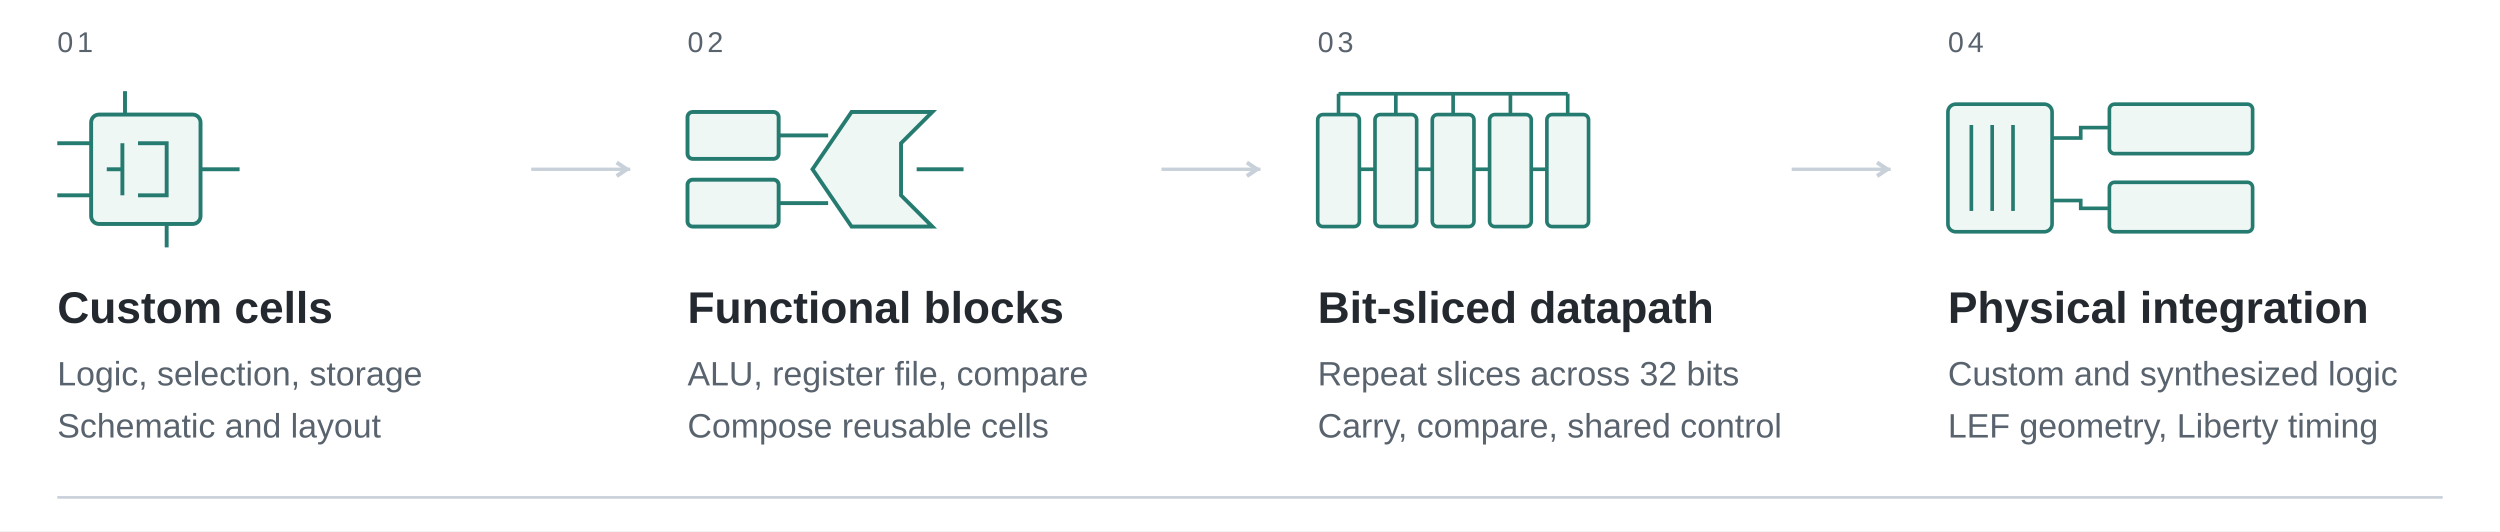
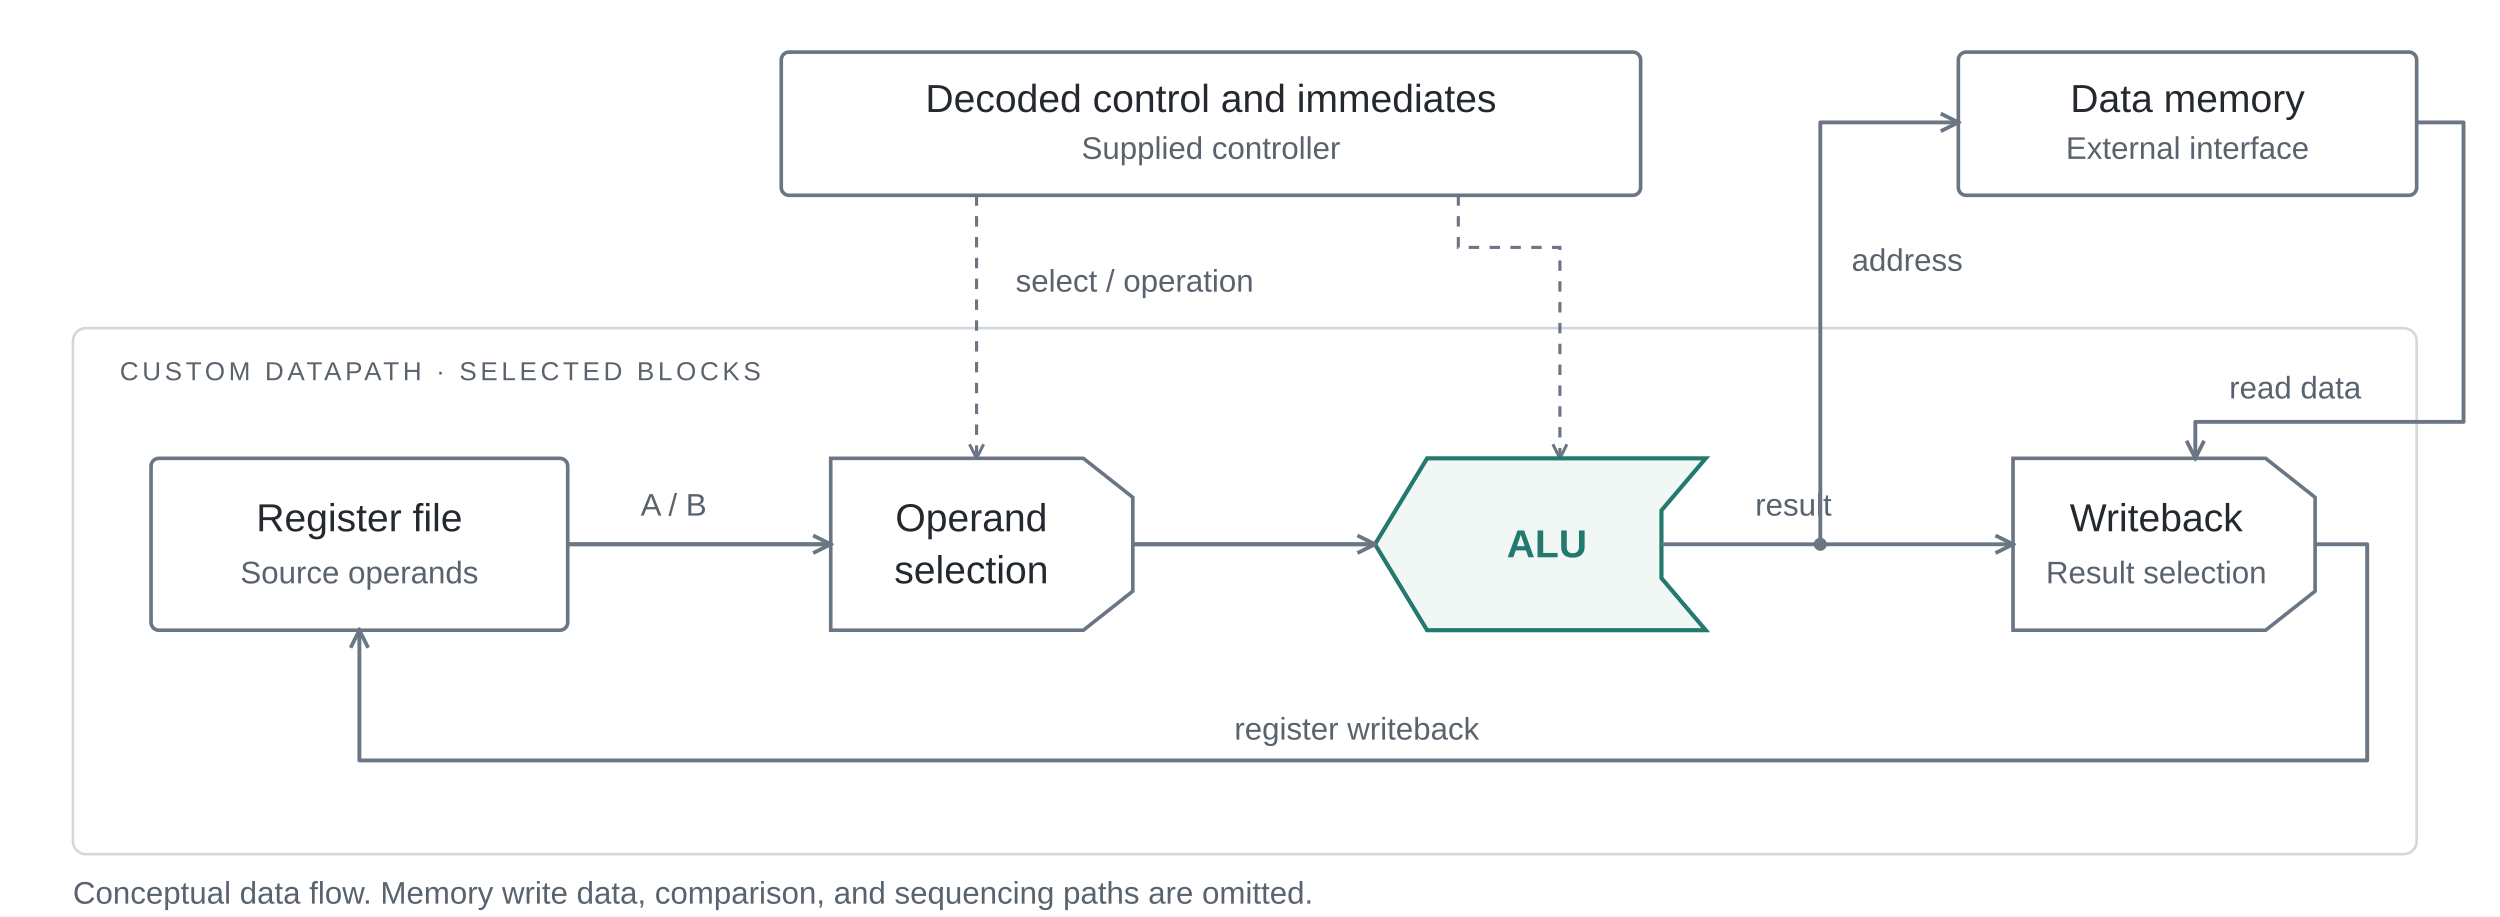
- <svg xmlns="http://www.w3.org/2000/svg" width="960" height="204" viewBox="0 0 960 204" fill="none" role="img" aria-labelledby="title desc">
-   <rect width="960" height="204" fill="#ffffff" />
-   <style>text{font-family:-apple-system,BlinkMacSystemFont,"Segoe UI",Arial,sans-serif}.label{font-size:17px;font-weight:600;fill:#24292f}.detail{font-size:13px;fill:#59636e}.index{font-size:11px;letter-spacing:1.5px;fill:#59636e}</style>
+ <svg xmlns="http://www.w3.org/2000/svg" width="960" height="352" viewBox="0 0 960 352" fill="none" role="img" aria-labelledby="title desc">
+   <rect width="960" height="352" fill="#ffffff" />
+   <style>text{font-family:-apple-system,BlinkMacSystemFont,"Segoe UI",Arial,sans-serif;fill:#24292f;font-size:15px}.small{font-size:12px;fill:#59636e}.cap{font-size:10px;letter-spacing:1.4px;fill:#59636e}.block{fill:#ffffff;stroke:#6a7683;stroke-width:1.4}.wire{stroke:#6a7683;stroke-width:1.5;stroke-linejoin:round}.ctrl{stroke:#6a7683;stroke-width:1.2;stroke-dasharray:4 4}</style>
  <defs>
-     <marker id="arrow" markerWidth="6" markerHeight="6" refX="5" refY="3" orient="auto">
-       <path d="m1 1 3 2-3 2" stroke="#c8d0d9" stroke-width="1.2" />
+     <marker id="a" viewBox="0 0 8 8" refX="7" refY="4" markerWidth="6" markerHeight="6" orient="auto">
+       <path d="M1 1L7 4L1 7" stroke="#6a7683" fill="none" stroke-width="1.3" />
    </marker>
  </defs>
-   <g stroke="#c8d0d9" stroke-width="1.3" marker-end="url(#arrow)">
-     <path d="M204 65H242" />
-     <path d="M446 65H484" />
-     <path d="M688 65H726" />
-   </g>
-   <g transform="translate(22 0)">
-     <text class="index" y="20">01</text>
-     <g stroke="#267b70" stroke-width="1.5">
-       <rect x="13" y="44" width="42" height="42" rx="3" fill="#eff7f5" />
-       <path d="M0 55H13M0 75H13M55 65H70M26 44V35M42 86V95" />
-       <path d="M25 55V75M31 55H42V75H31M19 65H25" />
-     </g>
-     <text class="label" y="124">Custom cells</text>
-     <text class="detail" y="148">Logic, selection, storage</text>
-     <text class="detail" y="168">Schematic and layout</text>
-   </g>
-   <g transform="translate(264 0)">
-     <text class="index" y="20">02</text>
-     <g stroke="#267b70" stroke-width="1.5" fill="#eff7f5">
-       <rect y="43" width="35" height="18" rx="2" />
-       <rect y="69" width="35" height="18" rx="2" />
-       <path d="M63 43H94L82 55V75L94 87H63L48 65Z" />
-       <path d="M35 52H54M35 78H54M88 65H106" fill="none" />
-     </g>
-     <text class="label" y="124">Functional blocks</text>
-     <text class="detail" y="148">ALU, register file, compare</text>
-     <text class="detail" y="168">Compose reusable cells</text>
-   </g>
-   <g transform="translate(506 0)">
-     <text class="index" y="20">03</text>
-     <g stroke="#267b70" stroke-width="1.4" fill="#eff7f5">
-       <rect x="0" y="44" width="16" height="43" rx="2" />
-       <rect x="22" y="44" width="16" height="43" rx="2" />
-       <rect x="44" y="44" width="16" height="43" rx="2" />
-       <rect x="66" y="44" width="16" height="43" rx="2" />
-       <rect x="88" y="44" width="16" height="43" rx="2" />
-       <path d="M8 36H96M8 36V44M30 36V44M52 36V44M74 36V44M96 36V44M16 65H22M38 65H44M60 65H66M82 65H88" fill="none" />
-     </g>
-     <text class="label" y="124">Bit-sliced datapath</text>
-     <text class="detail" y="148">Repeat slices across 32 bits</text>
-     <text class="detail" y="168">Carry, compare, shared control</text>
-   </g>
-   <g transform="translate(748 0)">
-     <text class="index" y="20">04</text>
-     <g stroke="#267b70" stroke-width="1.4" fill="#eff7f5">
-       <rect y="40" width="40" height="49" rx="3" />
-       <rect x="62" y="40" width="55" height="19" rx="2" />
-       <rect x="62" y="70" width="55" height="19" rx="2" />
-       <path d="M40 53H51V49H62M40 77H51V80H62M9 48V81M17 48V81M25 48V81" fill="none" />
-     </g>
-     <text class="label" y="124">Physical integration</text>
-     <text class="detail" y="148">Custom and synthesized logic</text>
-     <text class="detail" y="168">LEF geometry, Liberty timing</text>
-   </g>
-   <path d="M22 191H938" stroke="#c8d0d9" stroke-width="1" />
+   <rect x="28" y="126" width="900" height="202" rx="5" stroke="#d0d7de" />
+   <text class="cap" x="46" y="146">CUSTOM DATAPATH · SELECTED BLOCKS</text>
+   <rect class="block" x="300" y="20" width="330" height="55" rx="3" />
+   <text x="465" y="43" text-anchor="middle">Decoded control and immediates</text>
+   <text class="small" x="465" y="61" text-anchor="middle">Supplied controller</text>
+   <rect class="block" x="752" y="20" width="176" height="55" rx="3" />
+   <text x="840" y="43" text-anchor="middle">Data memory</text>
+   <text class="small" x="840" y="61" text-anchor="middle">External interface</text>
+   <path class="ctrl" d="M375 75V176" marker-end="url(#a)" />
+   <path class="ctrl" d="M560 75V95H599V176" marker-end="url(#a)" />
+   <text class="small" x="390" y="112">select / operation</text>
+   <rect class="block" x="58" y="176" width="160" height="66" rx="3" />
+   <text x="138" y="204" text-anchor="middle">Register file</text>
+   <text class="small" x="138" y="224" text-anchor="middle">Source operands</text>
+   <path class="block" d="M319 176H416L435 191V227L416 242H319Z" />
+   <text x="373" y="204" text-anchor="middle">Operand</text>
+   <text x="373" y="224" text-anchor="middle">selection</text>
+   <path d="M548 176H655L638 196V222L655 242H548L528 209Z" fill="#f0f7f5" stroke="#24796e" stroke-width="1.6" />
+   <text x="594" y="214" text-anchor="middle" style="font-weight:600;fill:#24796e">ALU</text>
+   <path class="block" d="M773 176H870L889 191V227L870 242H773Z" />
+   <text x="828" y="204" text-anchor="middle">Writeback</text>
+   <text class="small" x="828" y="224" text-anchor="middle">Result selection</text>
+   <path class="wire" d="M218 209H319M435 209H528M638 209H773" marker-end="url(#a)" />
+   <path class="wire" d="M218 209H319" marker-end="url(#a)" />
+   <path class="wire" d="M435 209H528" marker-end="url(#a)" />
+   <text class="small" x="246" y="198">A / B</text>
+   <text class="small" x="674" y="198">result</text>
+   <path class="wire" d="M699 209V47H752" marker-end="url(#a)" />
+   <circle cx="699" cy="209" r="2.5" fill="#6a7683" />
+   <text class="small" x="711" y="104">address</text>
+   <path class="wire" d="M928 47H946V162H843V176" marker-end="url(#a)" />
+   <text class="small" x="856" y="153">read data</text>
+   <path class="wire" d="M889 209H909V292H138V242" marker-end="url(#a)" />
+   <text class="small" x="521" y="284" text-anchor="middle">register writeback</text>
+   <text class="small" x="28" y="347">Conceptual data flow. Memory write data, comparison, and sequencing paths are omitted.</text>
</svg>
